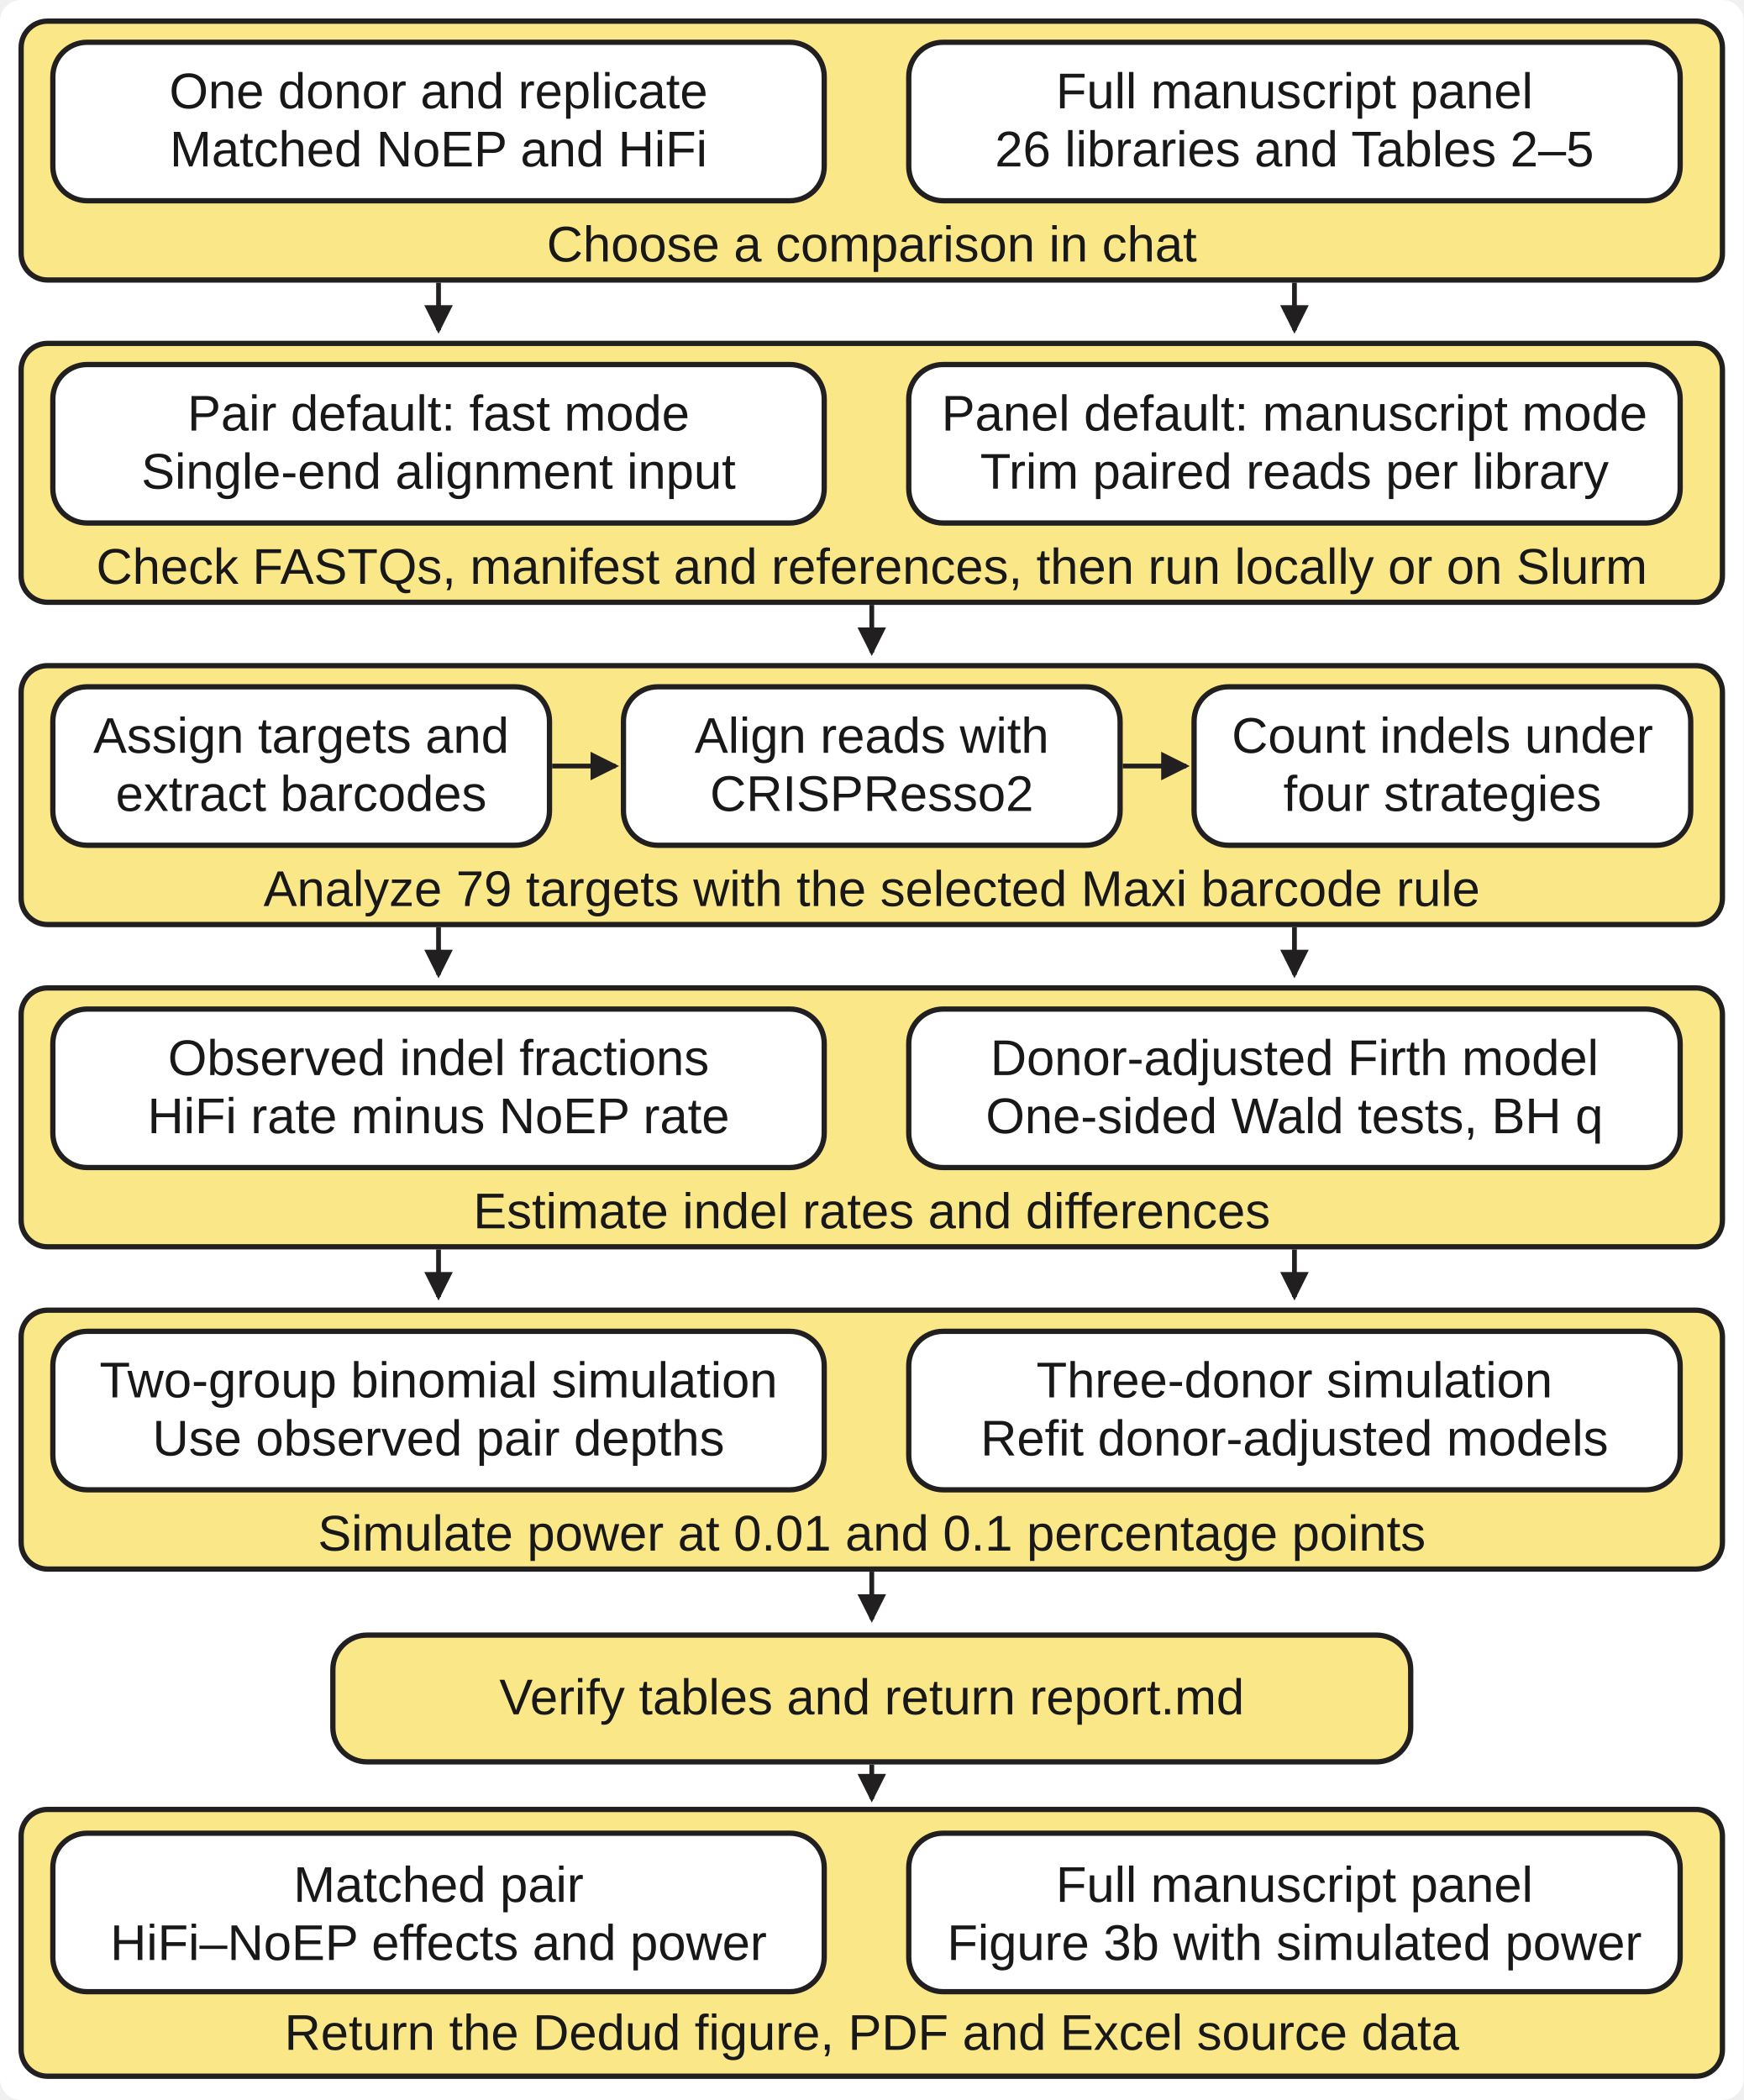
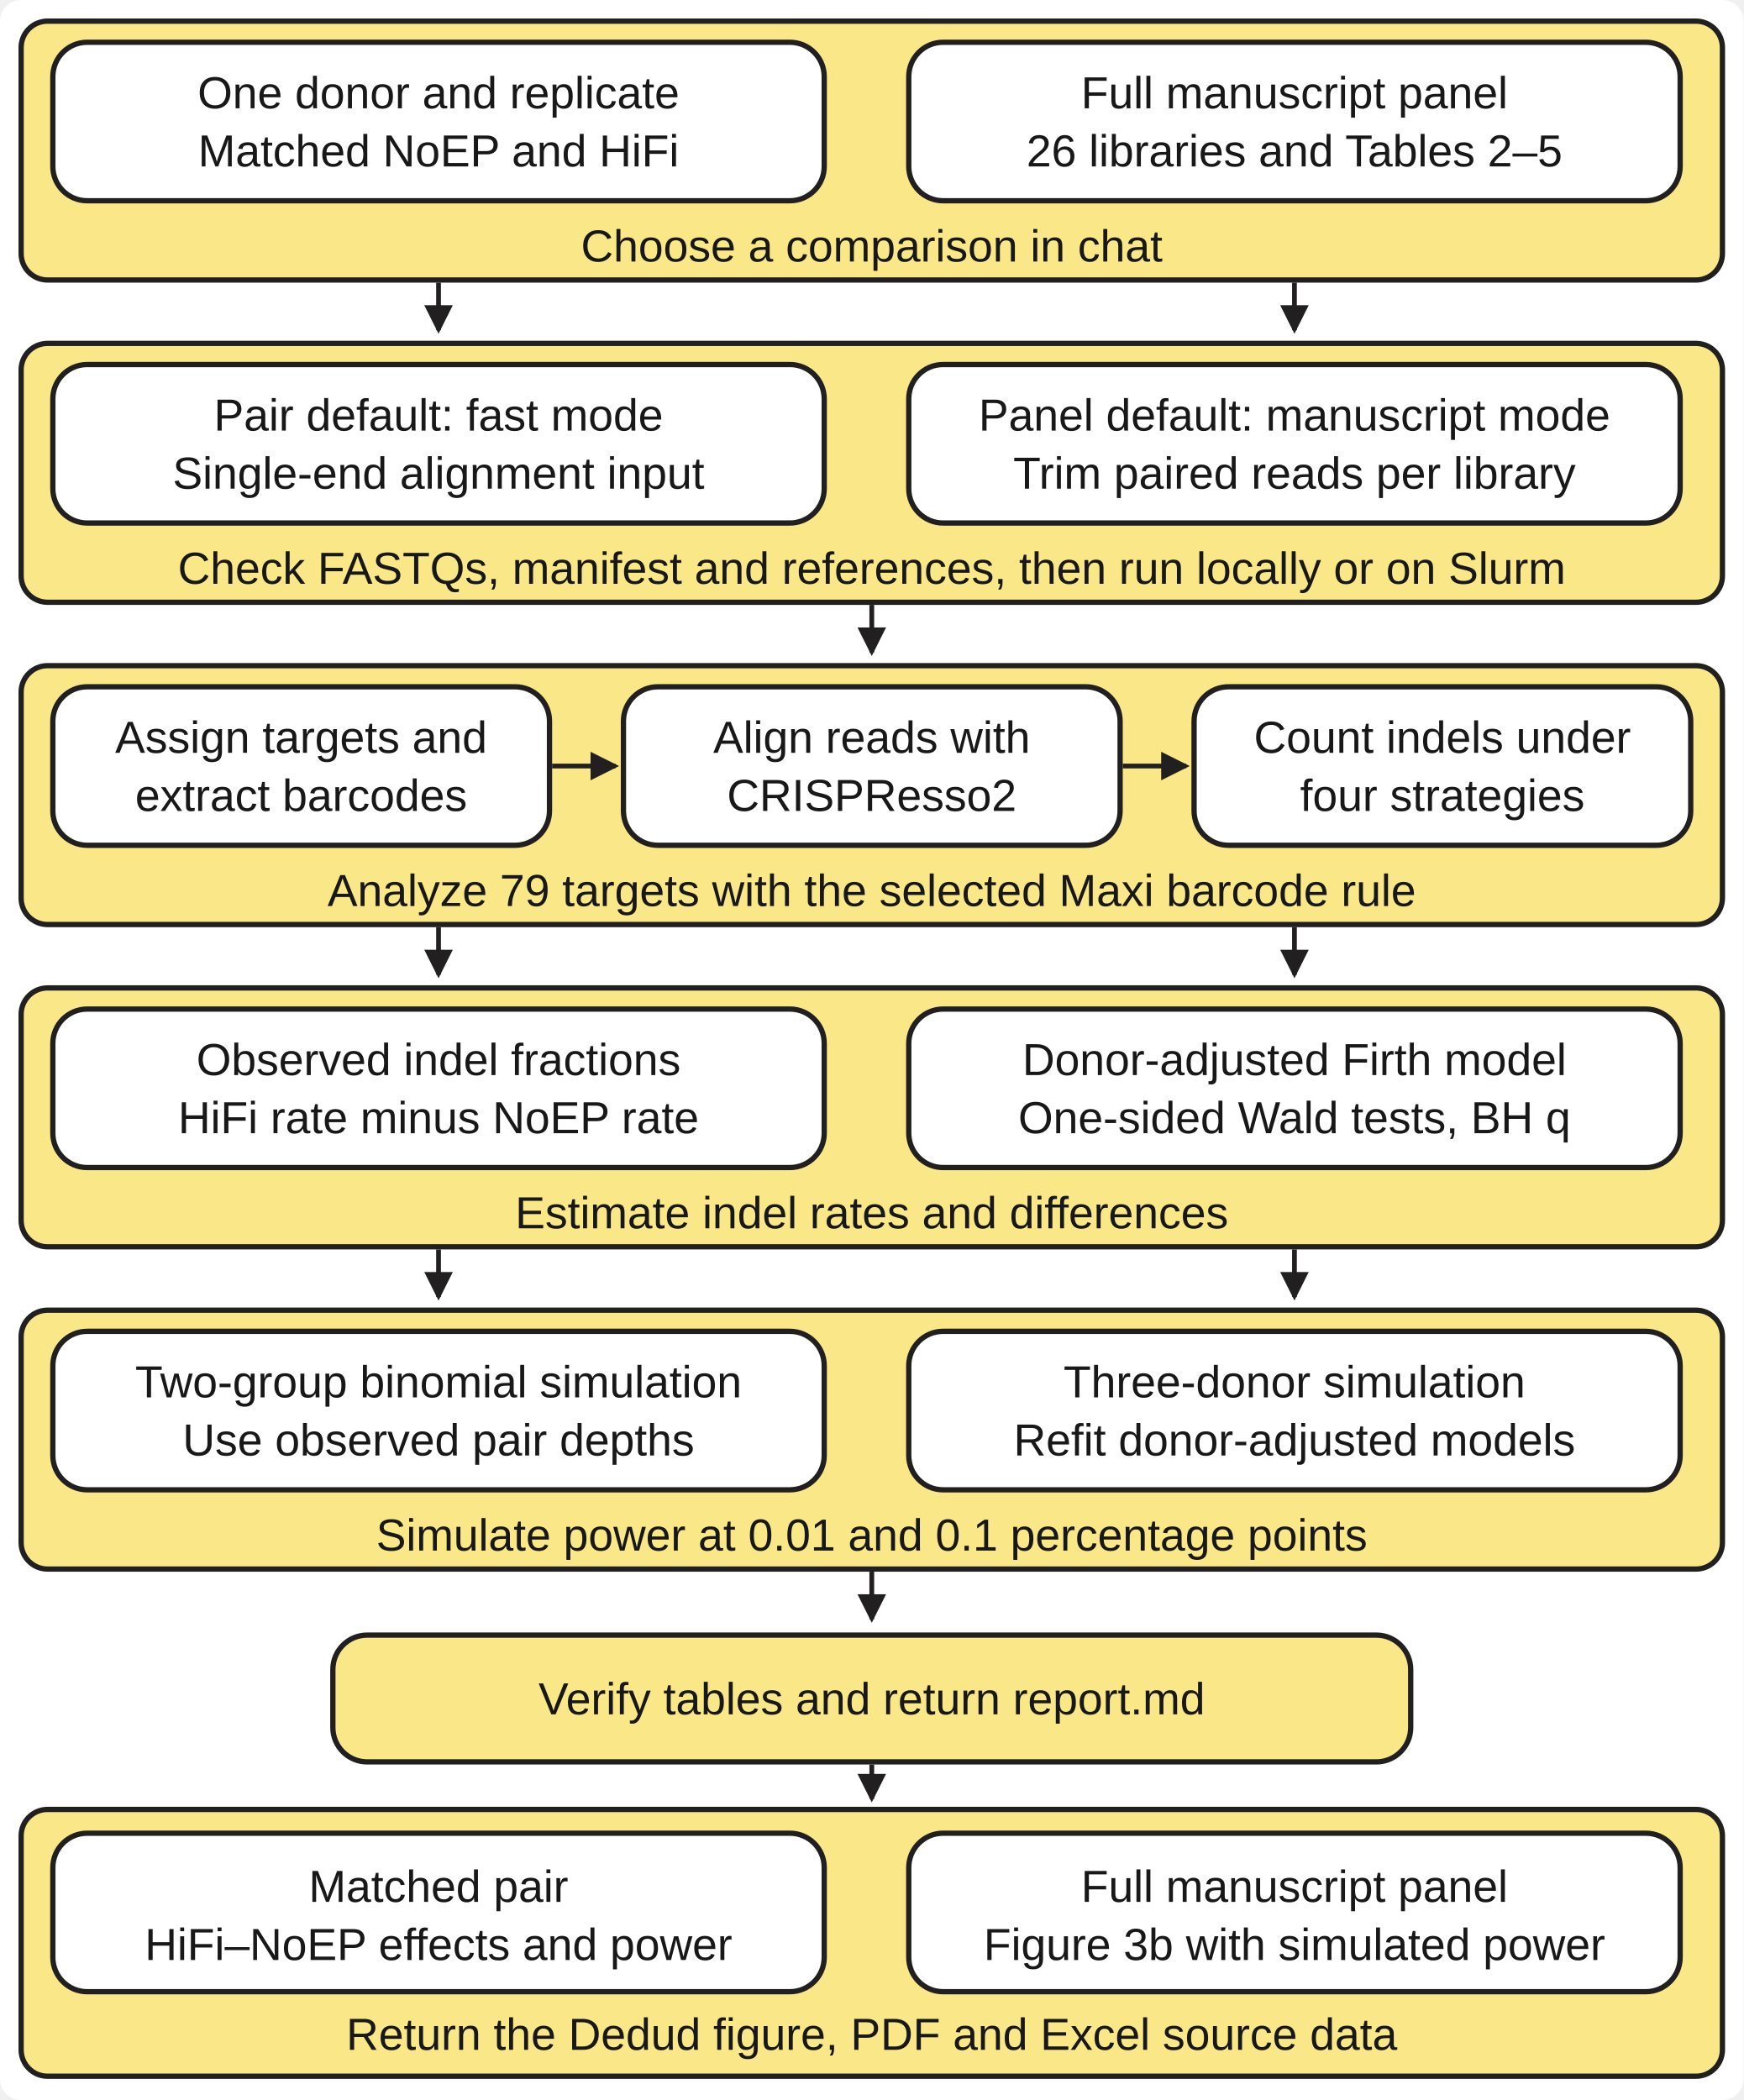
<svg xmlns="http://www.w3.org/2000/svg" width="660" height="795" viewBox="0 0 660 795" role="img" aria-labelledby="title desc">
  <defs>
    <marker id="arrow" viewBox="0 0 8 8" refX="7" refY="4" markerWidth="6" markerHeight="6" orient="auto">
      <path d="M0 0 L8 4 L0 8 Z" fill="#211f20" />
    </marker>
  </defs>
  <style>
    .stage, .output { fill: #fae888; stroke: #211f20; stroke-width: 2; }
    .task { fill: white; stroke: #211f20; stroke-width: 2; }
    .flow { fill: none; stroke: #211f20; stroke-width: 1.8; marker-end: url(#arrow); }
-     text { font-family: Arial, Helvetica, sans-serif; font-size: 19px; fill: #191819; text-anchor: middle; }
+     text { font-family: Arial, Helvetica, sans-serif; font-size: 17px; fill: #191819; text-anchor: middle; }
+     @media (max-width: 480px) { text { font-size: 19px; } }
  </style>
  <rect width="660" height="795" rx="8" fill="white" />
  <g aria-label="Choose a comparison in chat">
    <rect class="stage" x="8" y="8" width="644" height="98" rx="10" />
    <rect class="task" x="20" y="16" width="292" height="60" rx="13" />
    <text x="166" y="41">One donor and replicate</text>
    <text x="166" y="63">Matched NoEP and HiFi</text>
    <rect class="task" x="344" y="16" width="292" height="60" rx="13" />
    <text x="490" y="41">Full manuscript panel</text>
    <text x="490" y="63">26 libraries and Tables 2–5</text>
    <text x="330" y="99">Choose a comparison in chat</text>
  </g>
  <path class="flow" d="M166 107 v18" />
  <path class="flow" d="M490 107 v18" />
  <g aria-label="Check FASTQs, manifest and references, then run locally or on Slurm">
    <rect class="stage" x="8" y="130" width="644" height="98" rx="10" />
    <rect class="task" x="20" y="138" width="292" height="60" rx="13" />
    <text x="166" y="163">Pair default: fast mode</text>
    <text x="166" y="185">Single-end alignment input</text>
    <rect class="task" x="344" y="138" width="292" height="60" rx="13" />
    <text x="490" y="163">Panel default: manuscript mode</text>
    <text x="490" y="185">Trim paired reads per library</text>
    <text x="330" y="221">Check FASTQs, manifest and references, then run locally or on Slurm</text>
  </g>
  <path class="flow" d="M330 229 v18" />
  <g aria-label="Analyze 79 targets with the selected Maxi barcode rule">
    <rect class="stage" x="8" y="252" width="644" height="98" rx="10" />
    <rect class="task" x="20" y="260" width="188" height="60" rx="13" />
    <text x="114" y="285">Assign targets and</text>
    <text x="114" y="307">extract barcodes</text>
    <path class="flow" d="M209 290 h24" />
    <rect class="task" x="236" y="260" width="188" height="60" rx="13" />
    <text x="330" y="285">Align reads with</text>
    <text x="330" y="307">CRISPResso2</text>
    <path class="flow" d="M425 290 h24" />
    <rect class="task" x="452" y="260" width="188" height="60" rx="13" />
    <text x="546" y="285">Count indels under</text>
    <text x="546" y="307">four strategies</text>
    <text x="330" y="343">Analyze 79 targets with the selected Maxi barcode rule</text>
  </g>
  <path class="flow" d="M166 351 v18" />
  <path class="flow" d="M490 351 v18" />
  <g aria-label="Estimate indel rates and differences">
    <rect class="stage" x="8" y="374" width="644" height="98" rx="10" />
    <rect class="task" x="20" y="382" width="292" height="60" rx="13" />
    <text x="166" y="407">Observed indel fractions</text>
    <text x="166" y="429">HiFi rate minus NoEP rate</text>
    <rect class="task" x="344" y="382" width="292" height="60" rx="13" />
    <text x="490" y="407">Donor-adjusted Firth model</text>
    <text x="490" y="429">One-sided Wald tests, BH q</text>
    <text x="330" y="465">Estimate indel rates and differences</text>
  </g>
  <path class="flow" d="M166 473 v18" />
  <path class="flow" d="M490 473 v18" />
  <g aria-label="Simulate power at 0.01 and 0.1 percentage points">
    <rect class="stage" x="8" y="496" width="644" height="98" rx="10" />
    <rect class="task" x="20" y="504" width="292" height="60" rx="13" />
    <text x="166" y="529">Two-group binomial simulation</text>
    <text x="166" y="551">Use observed pair depths</text>
    <rect class="task" x="344" y="504" width="292" height="60" rx="13" />
    <text x="490" y="529">Three-donor simulation</text>
    <text x="490" y="551">Refit donor-adjusted models</text>
    <text x="330" y="587">Simulate power at 0.01 and 0.1 percentage points</text>
  </g>
  <path class="flow" d="M330 595 v18" />
  <rect class="output" x="126" y="619" width="408" height="48" rx="13" />
  <text x="330" y="649">Verify tables and return report.md</text>
  <path class="flow" d="M330 668 v13" />
  <g aria-label="Return the Dedud figure, PDF and Excel source data">
    <rect class="stage" x="8" y="685" width="644" height="101" rx="10" />
    <rect class="task" x="20" y="694" width="292" height="60" rx="13" />
    <text x="166" y="720">Matched pair</text>
    <text x="166" y="742">HiFi–NoEP effects and power</text>
    <rect class="task" x="344" y="694" width="292" height="60" rx="13" />
    <text x="490" y="720">Full manuscript panel</text>
    <text x="490" y="742">Figure 3b with simulated power</text>
    <text x="330" y="776">Return the Dedud figure, PDF and Excel source data</text>
  </g>
</svg>
